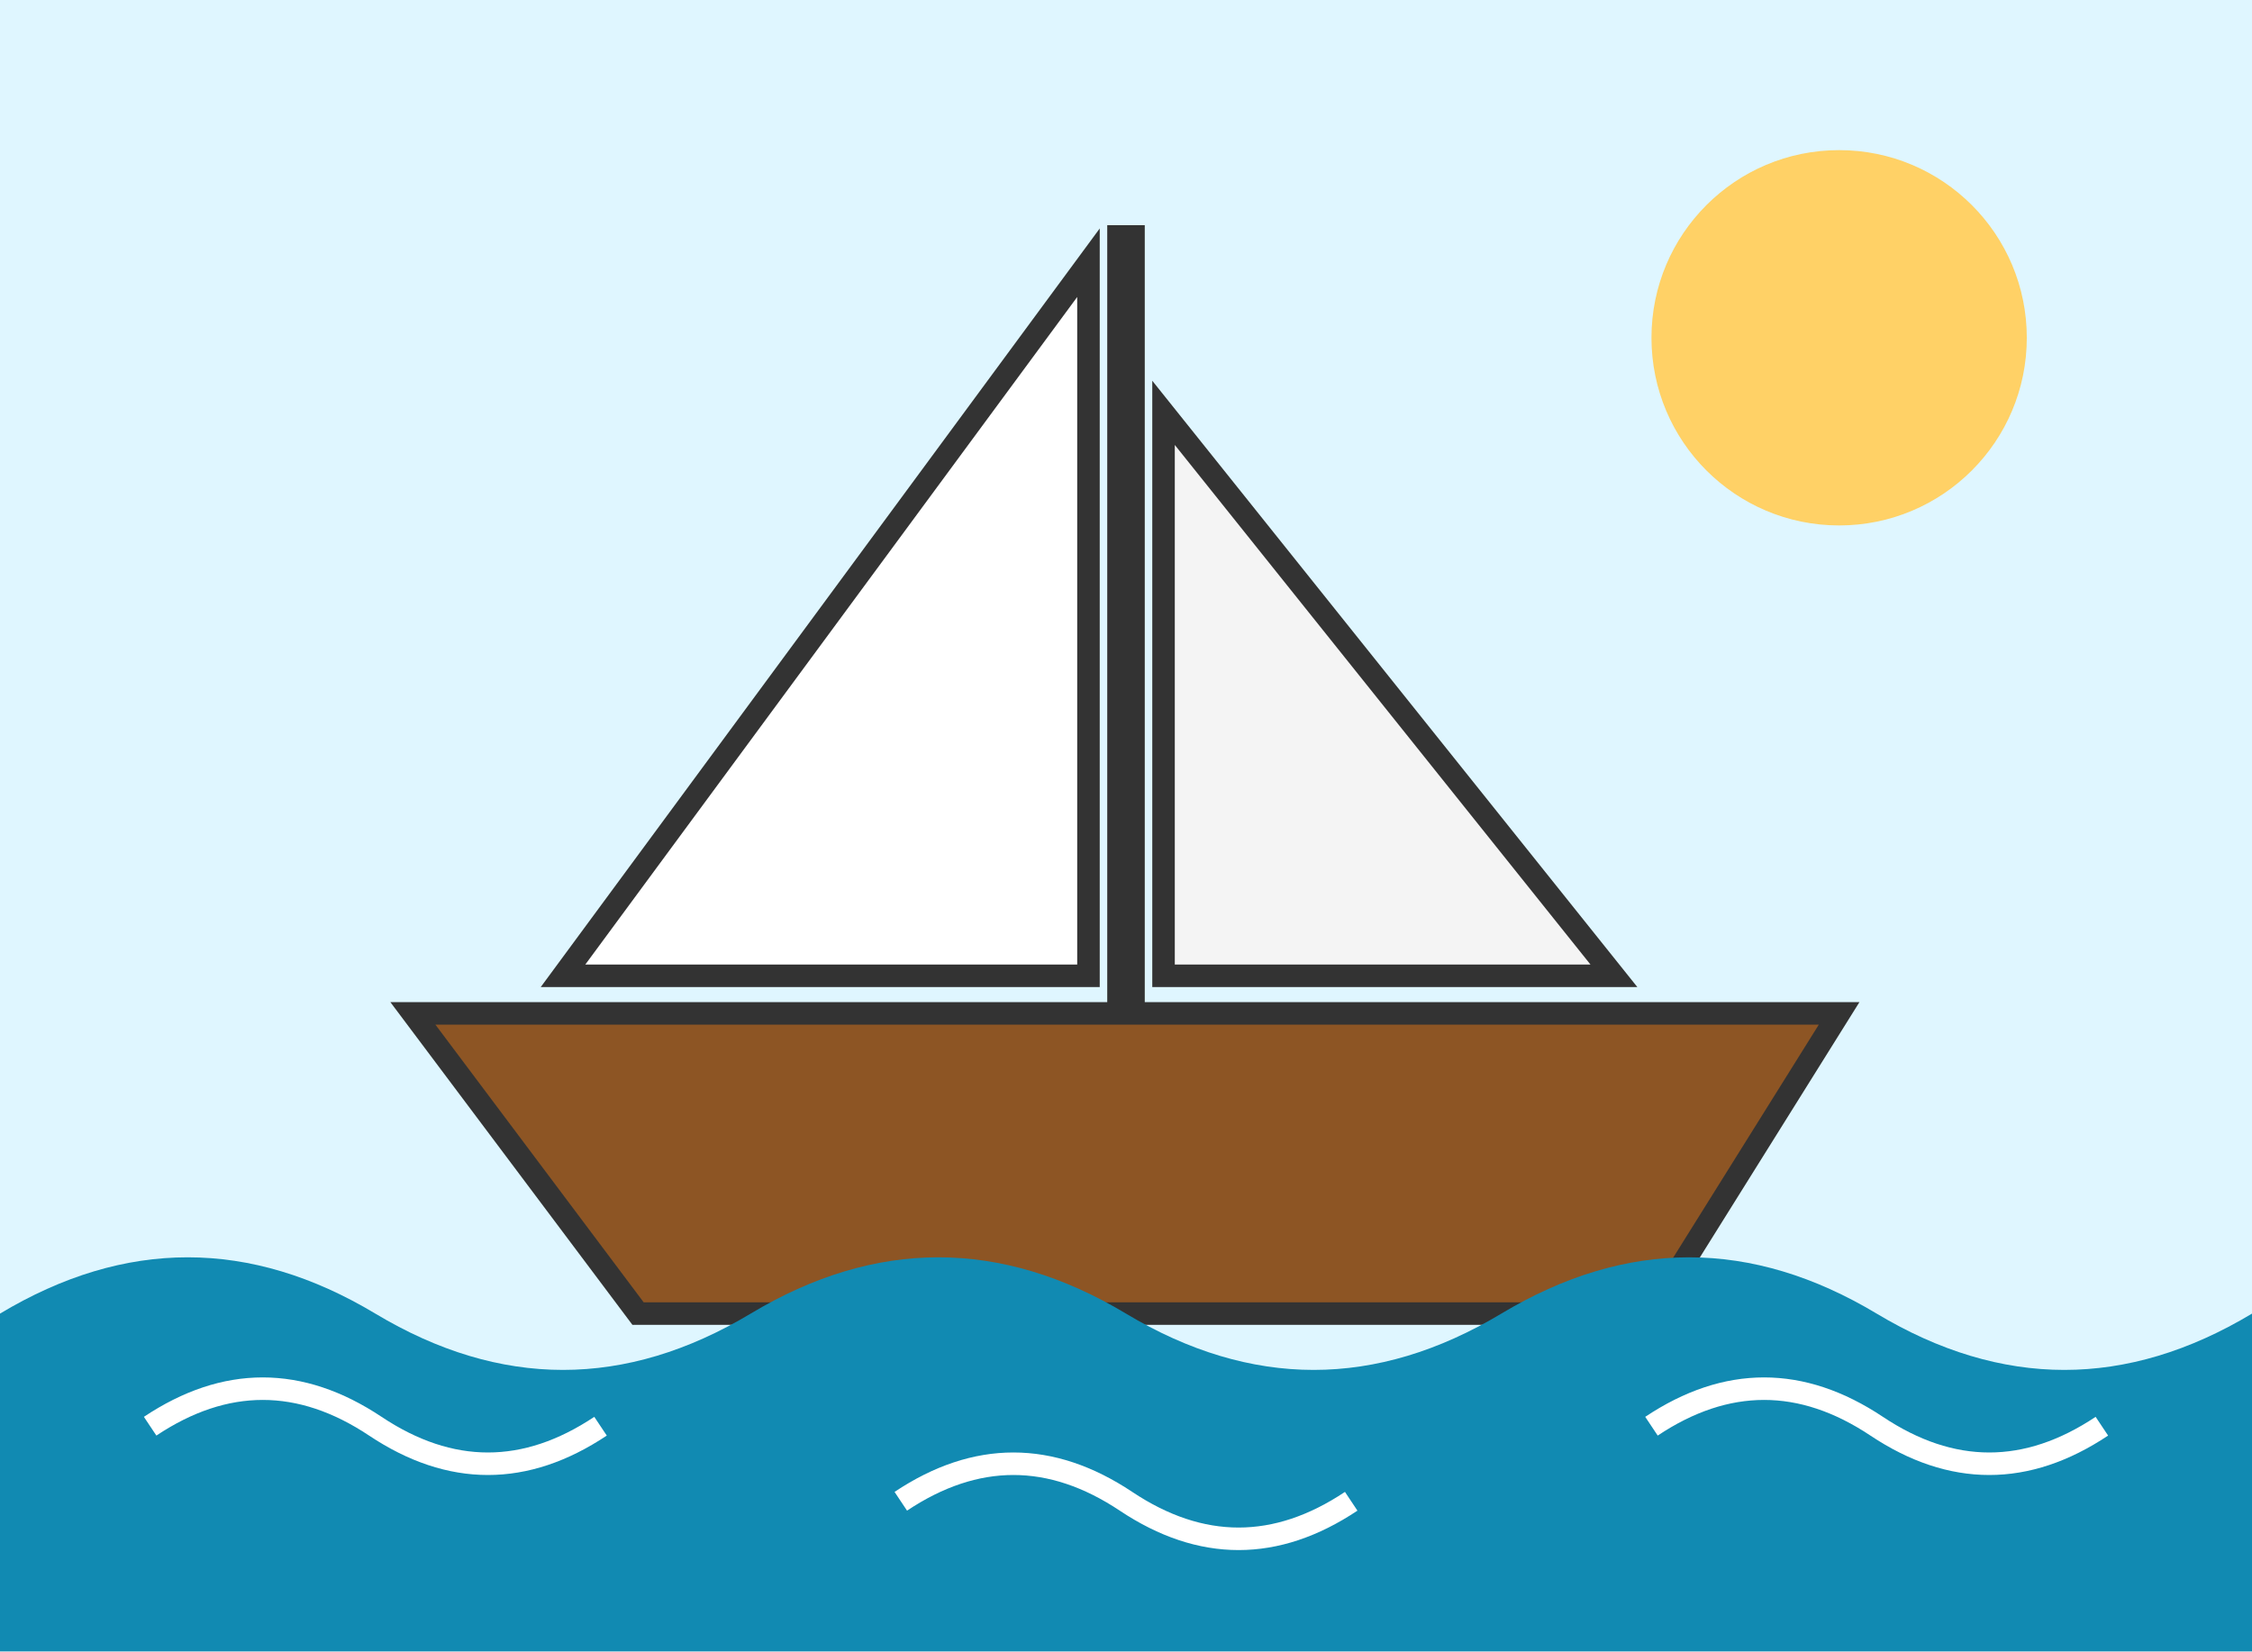
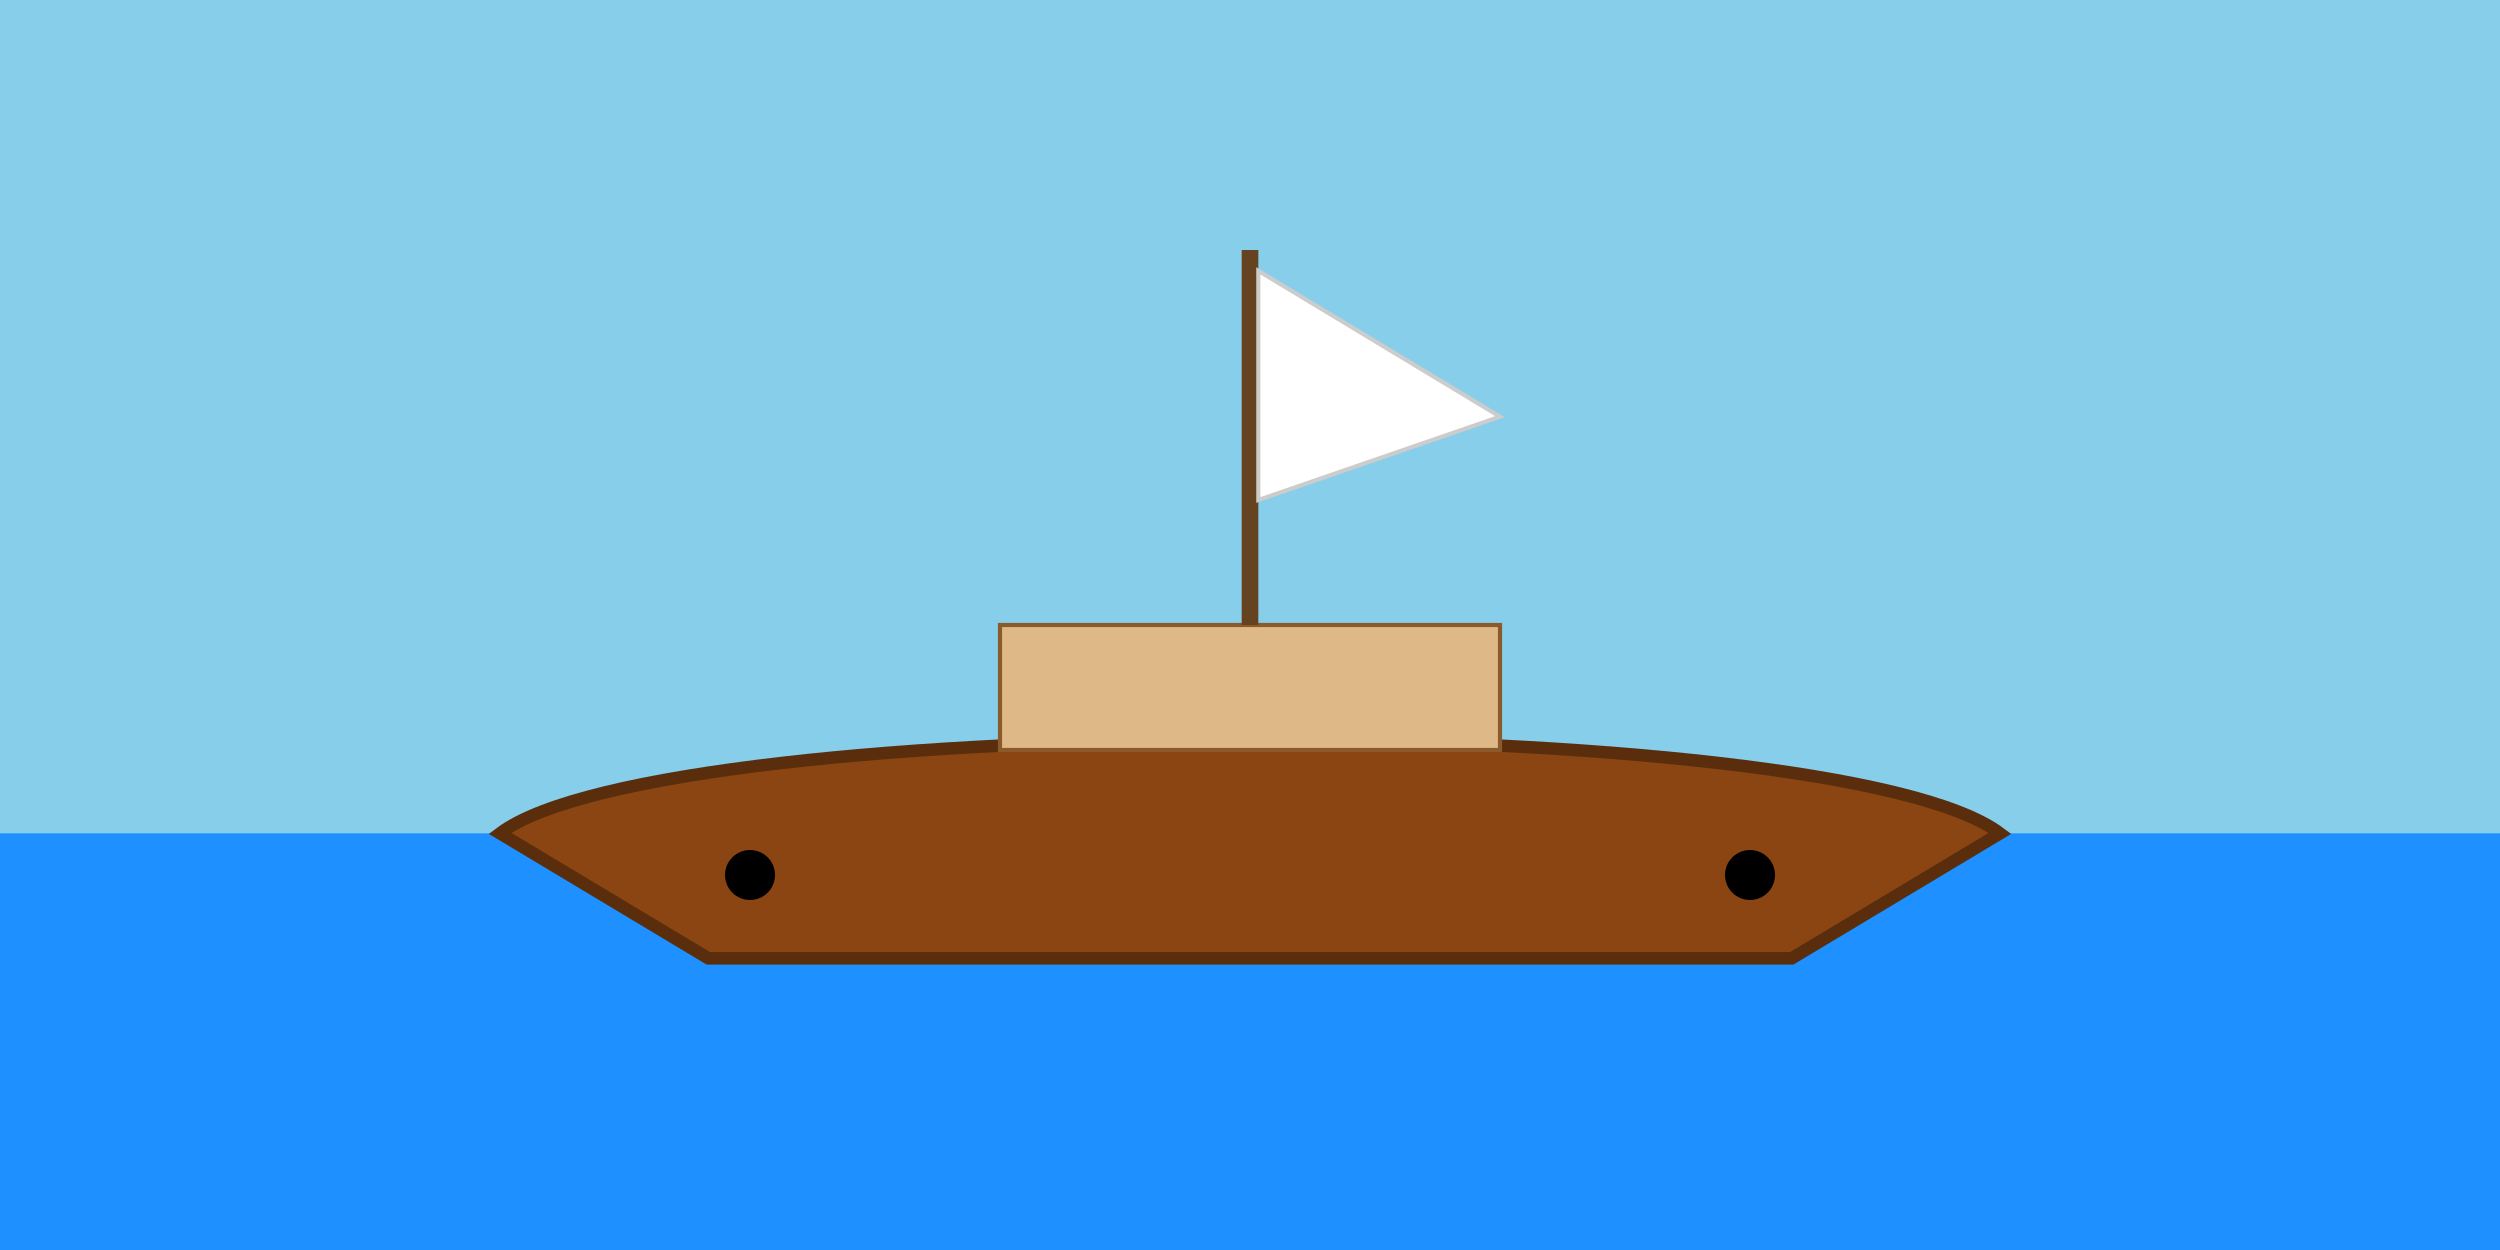
- <svg xmlns="http://www.w3.org/2000/svg" width="300" height="220" viewBox="0 0 300 220">
-   <rect width="300" height="220" fill="#dff6ff" />
-   <circle cx="245" cy="45" r="25" fill="#ffd166" />
-   <polygon points="145,35 145,130 75,130" fill="#ffffff" stroke="#333" stroke-width="3" />
-   <polygon points="155,55 155,130 215,130" fill="#f4f4f4" stroke="#333" stroke-width="3" />
-   <line x1="150" y1="30" x2="150" y2="150" stroke="#333" stroke-width="5" />
-   <path d="M55 135 H245 L220 175 H85 Z" fill="#8d5524" stroke="#333" stroke-width="3" />
-   <path d="M0 175 Q25 160 50 175 T100 175 T150 175 T200 175 T250 175 T300 175 V220 H0 Z" fill="#118ab2" />
-   <path d="M20 190 Q35 180 50 190 T80 190" fill="none" stroke="#ffffff" stroke-width="3" />
-   <path d="M120 200 Q135 190 150 200 T180 200" fill="none" stroke="#ffffff" stroke-width="3" />
-   <path d="M220 190 Q235 180 250 190 T280 190" fill="none" stroke="#ffffff" stroke-width="3" />
+ <svg xmlns="http://www.w3.org/2000/svg" width="600" height="300" viewBox="0 0 600 300">
+   <rect width="100%" height="100%" fill="#87ceeb" />
+   <rect y="200" width="100%" height="100" fill="#1e90ff" />
+   <path d="M120 200 C160 170, 440 170, 480 200 L430 230 L170 230 Z" fill="#8b4513" stroke="#5a2e0c" stroke-width="3" />
+   <rect x="240" y="150" width="120" height="30" fill="#deb887" stroke="#8b5a2b" />
+   <rect x="298" y="60" width="4" height="90" fill="#654321" />
+   <polygon points="302,65 360,100 302,120" fill="#ffffff" stroke="#cccccc" />
+   <circle cx="180" cy="210" r="6" fill="#000" />
+   <circle cx="420" cy="210" r="6" fill="#000" />
</svg>
